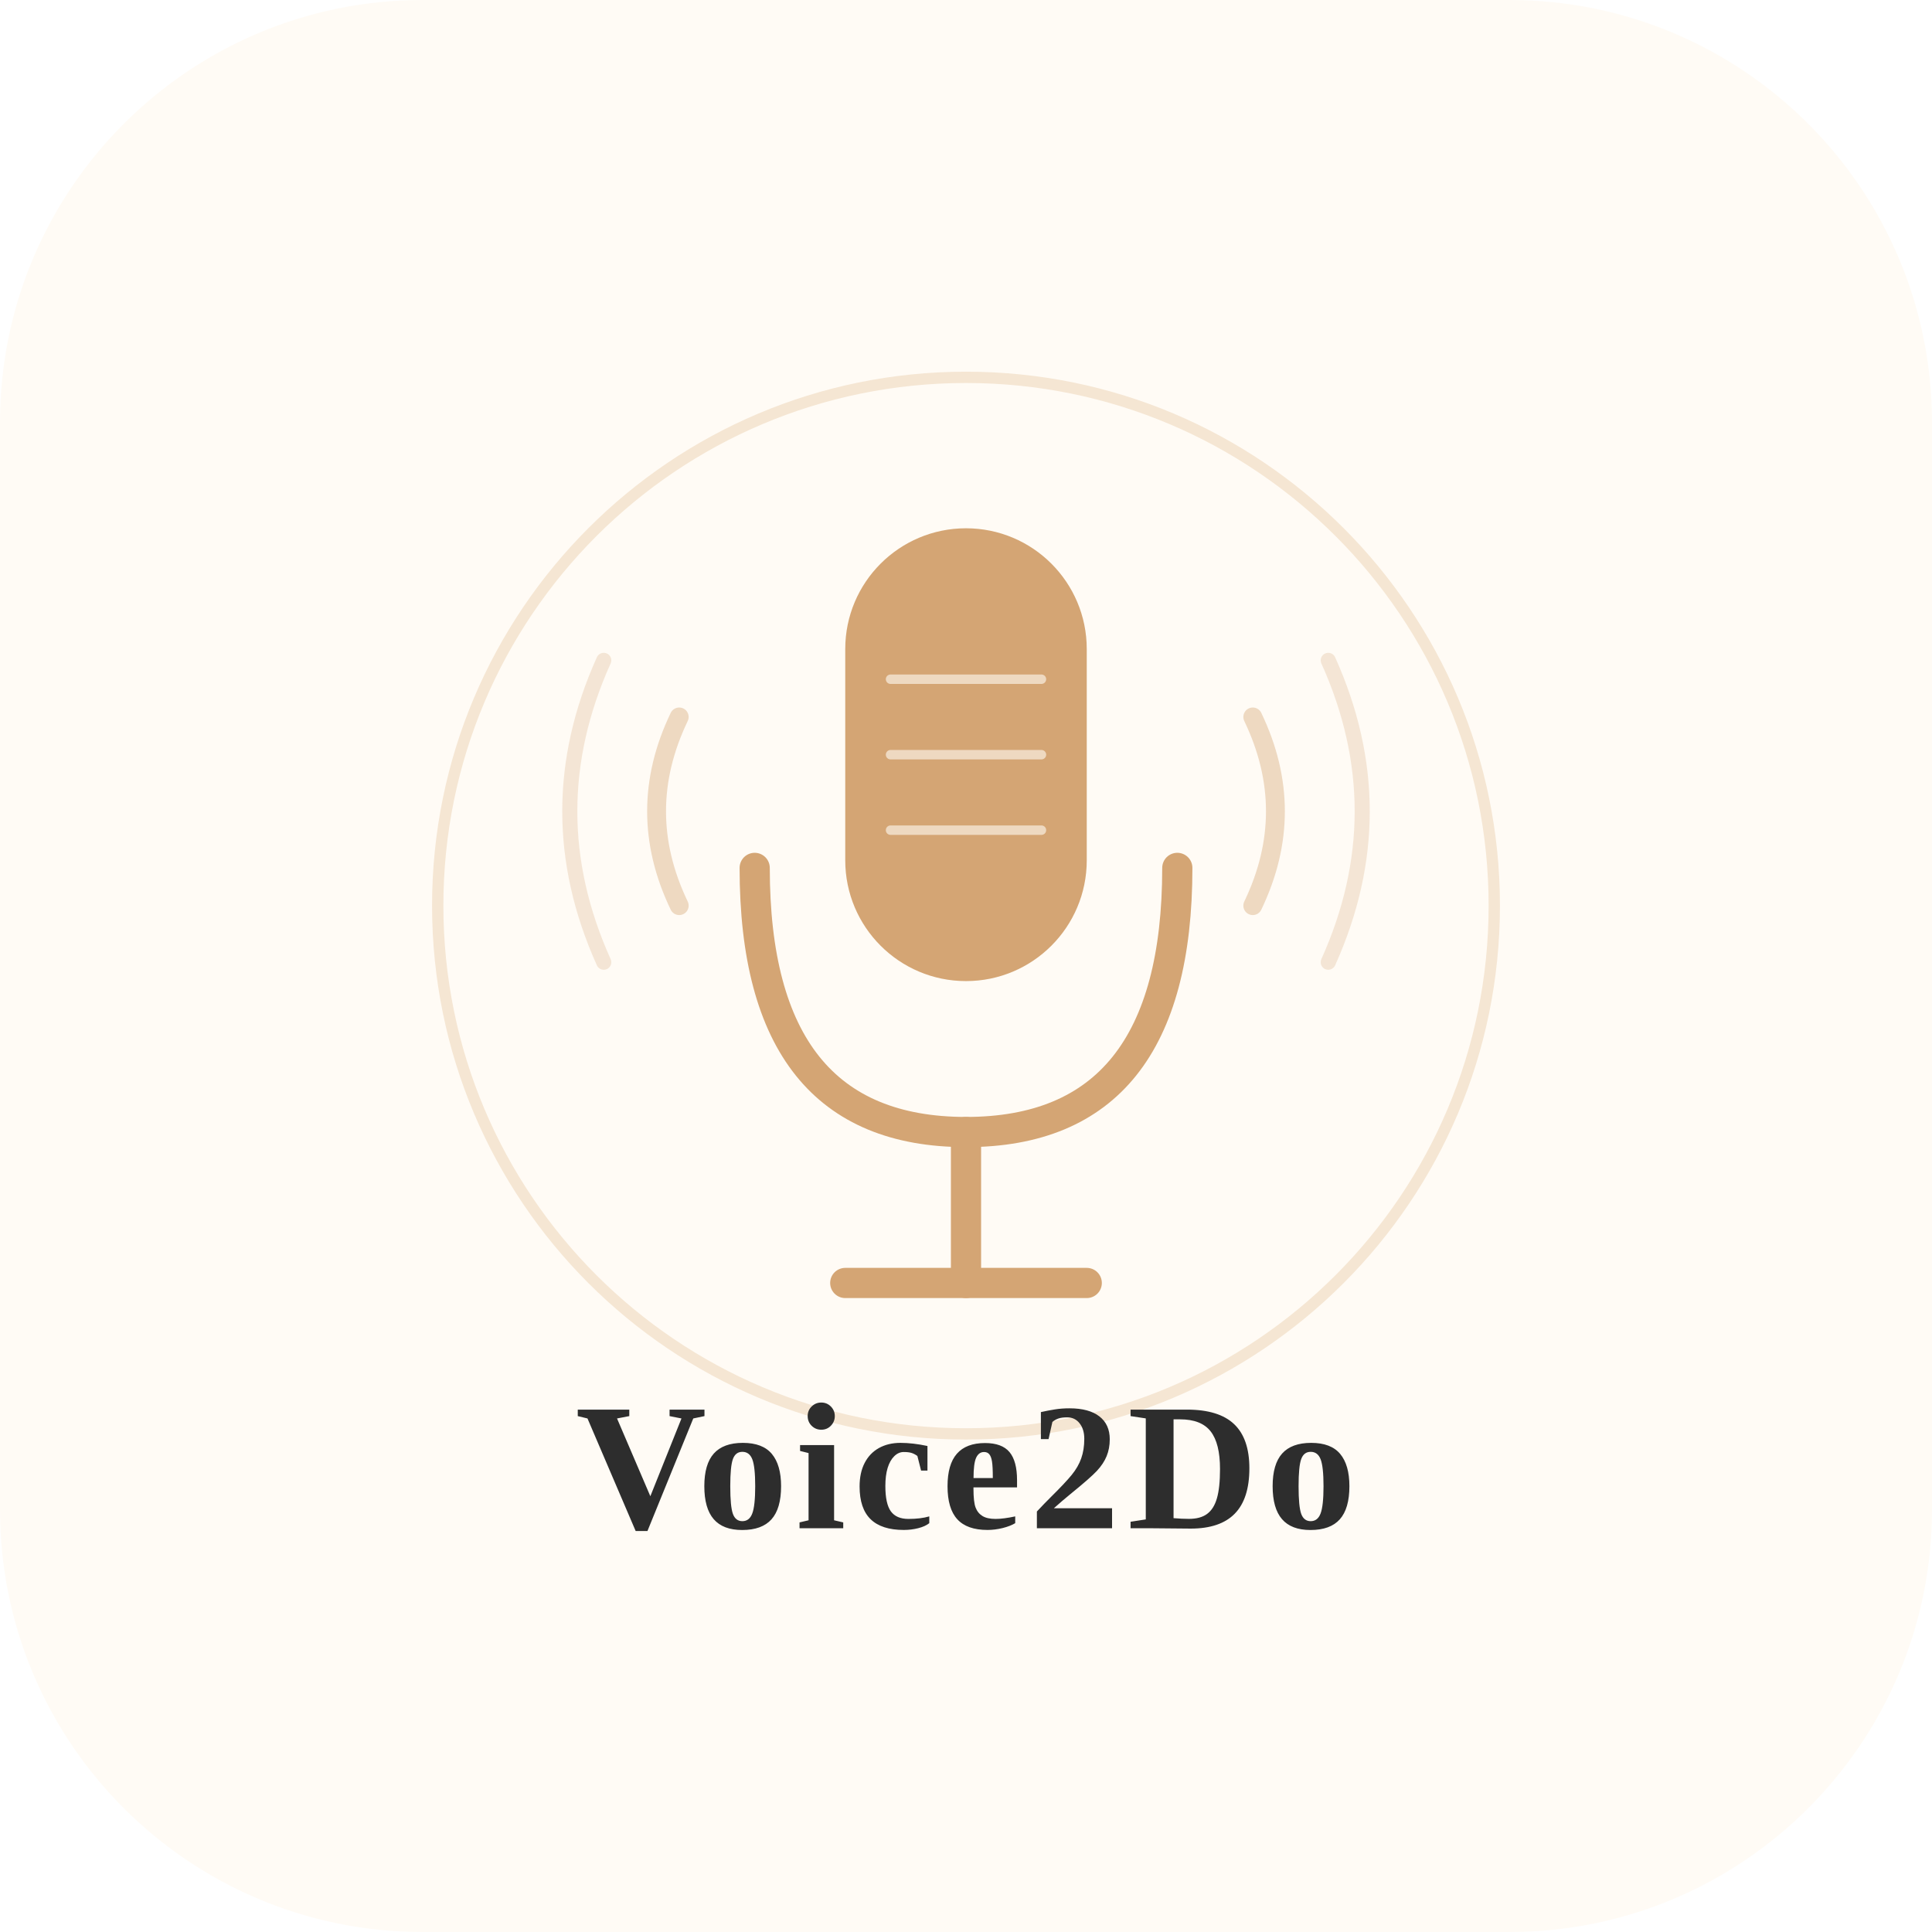
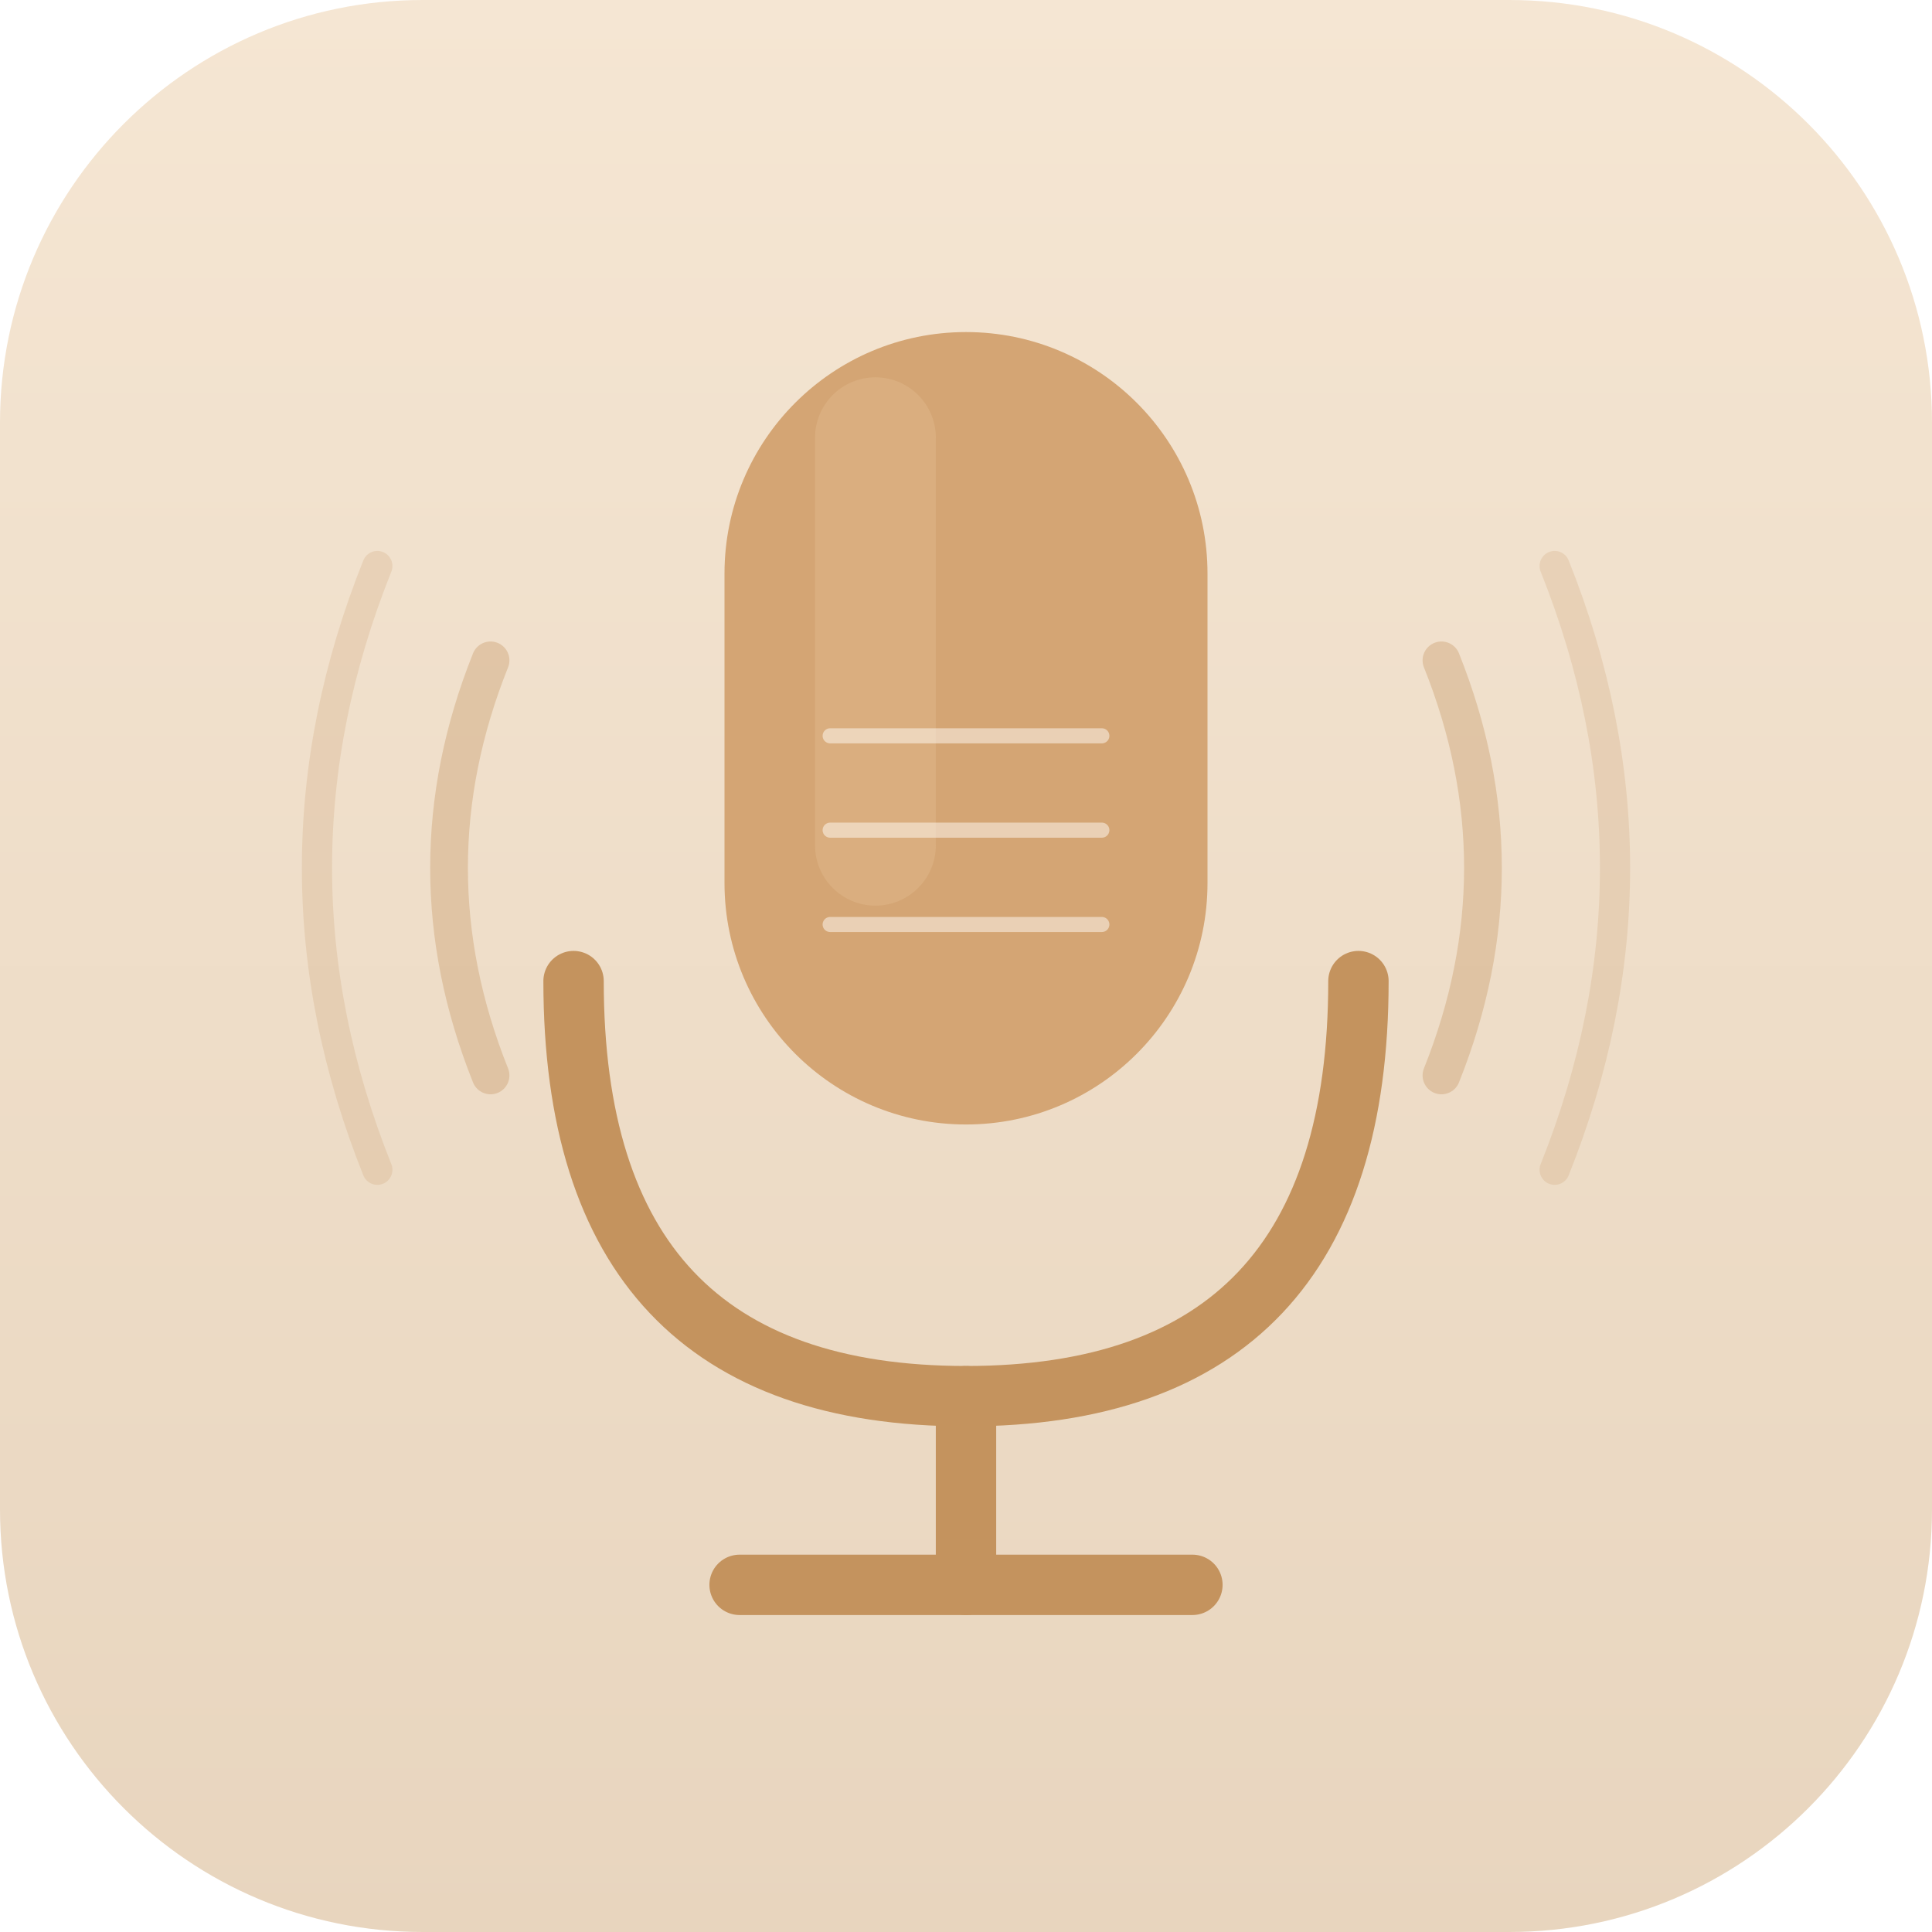
<svg xmlns="http://www.w3.org/2000/svg" viewBox="0 0 512 512" width="512" height="512">
-   <rect width="512" height="512" rx="112" ry="112" fill="#FFFBF5" />
-   <circle cx="256" cy="240" r="140" fill="none" stroke="#F5E6D3" stroke-width="3" />
-   <rect x="224" y="140" width="64" height="120" rx="32" ry="32" fill="#D4A574" />
-   <line x1="236" y1="180" x2="276" y2="180" stroke="#FFFBF5" stroke-width="2.5" stroke-linecap="round" opacity="0.6" />
-   <line x1="236" y1="200" x2="276" y2="200" stroke="#FFFBF5" stroke-width="2.5" stroke-linecap="round" opacity="0.6" />
-   <line x1="236" y1="220" x2="276" y2="220" stroke="#FFFBF5" stroke-width="2.5" stroke-linecap="round" opacity="0.6" />
-   <path d="M200 230 Q200 300 256 300 Q312 300 312 230" fill="none" stroke="#D4A574" stroke-width="8" stroke-linecap="round" />
-   <line x1="256" y1="300" x2="256" y2="340" stroke="#D4A574" stroke-width="8" stroke-linecap="round" />
-   <line x1="224" y1="340" x2="288" y2="340" stroke="#D4A574" stroke-width="8" stroke-linecap="round" />
-   <path d="M180 190 Q168 215 180 240" fill="none" stroke="#D4A574" stroke-width="5" stroke-linecap="round" opacity="0.4" />
-   <path d="M160 175 Q142 215 160 255" fill="none" stroke="#D4A574" stroke-width="4" stroke-linecap="round" opacity="0.25" />
-   <path d="M332 190 Q344 215 332 240" fill="none" stroke="#D4A574" stroke-width="5" stroke-linecap="round" opacity="0.4" />
-   <path d="M352 175 Q370 215 352 255" fill="none" stroke="#D4A574" stroke-width="4" stroke-linecap="round" opacity="0.25" />
-   <text x="256" y="405" text-anchor="middle" font-family="Georgia, 'Times New Roman', serif" font-size="48" font-weight="bold" fill="#2D2D2D" letter-spacing="2">Voice2Do</text>
+   <defs>
+     <linearGradient id="bg" x1="0" y1="0" x2="0" y2="1">
+       <stop offset="0%" stop-color="#F5E6D3" />
+       <stop offset="100%" stop-color="#E8D5BE" />
+     </linearGradient>
+   </defs>
+   <rect width="512" height="512" rx="112" ry="112" fill="url(#bg)" />
+   <rect x="192" y="88" width="128" height="210" rx="64" ry="64" fill="#D4A574" />
+   <rect x="216" y="100" width="32" height="140" rx="16" ry="16" fill="#E0B88A" opacity="0.5" />
+   <line x1="220" y1="195" x2="292" y2="195" stroke="#FFFBF5" stroke-width="4" stroke-linecap="round" opacity="0.5" />
+   <line x1="220" y1="220" x2="292" y2="220" stroke="#FFFBF5" stroke-width="4" stroke-linecap="round" opacity="0.5" />
+   <line x1="220" y1="245" x2="292" y2="245" stroke="#FFFBF5" stroke-width="4" stroke-linecap="round" opacity="0.5" />
+   <path d="M152 260 Q152 370 256 370 Q360 370 360 260" fill="none" stroke="#C4935E" stroke-width="16" stroke-linecap="round" />
+   <line x1="256" y1="370" x2="256" y2="420" stroke="#C4935E" stroke-width="16" stroke-linecap="round" />
+   <line x1="196" y1="420" x2="316" y2="420" stroke="#C4935E" stroke-width="16" stroke-linecap="round" />
+   <path d="M130 175 Q108 230 130 285" fill="none" stroke="#C4935E" stroke-width="10" stroke-linecap="round" opacity="0.35" />
+   <path d="M100 150 Q68 230 100 310" fill="none" stroke="#C4935E" stroke-width="8" stroke-linecap="round" opacity="0.2" />
+   <path d="M382 175 Q404 230 382 285" fill="none" stroke="#C4935E" stroke-width="10" stroke-linecap="round" opacity="0.35" />
+   <path d="M412 150 Q444 230 412 310" fill="none" stroke="#C4935E" stroke-width="8" stroke-linecap="round" opacity="0.2" />
</svg>
